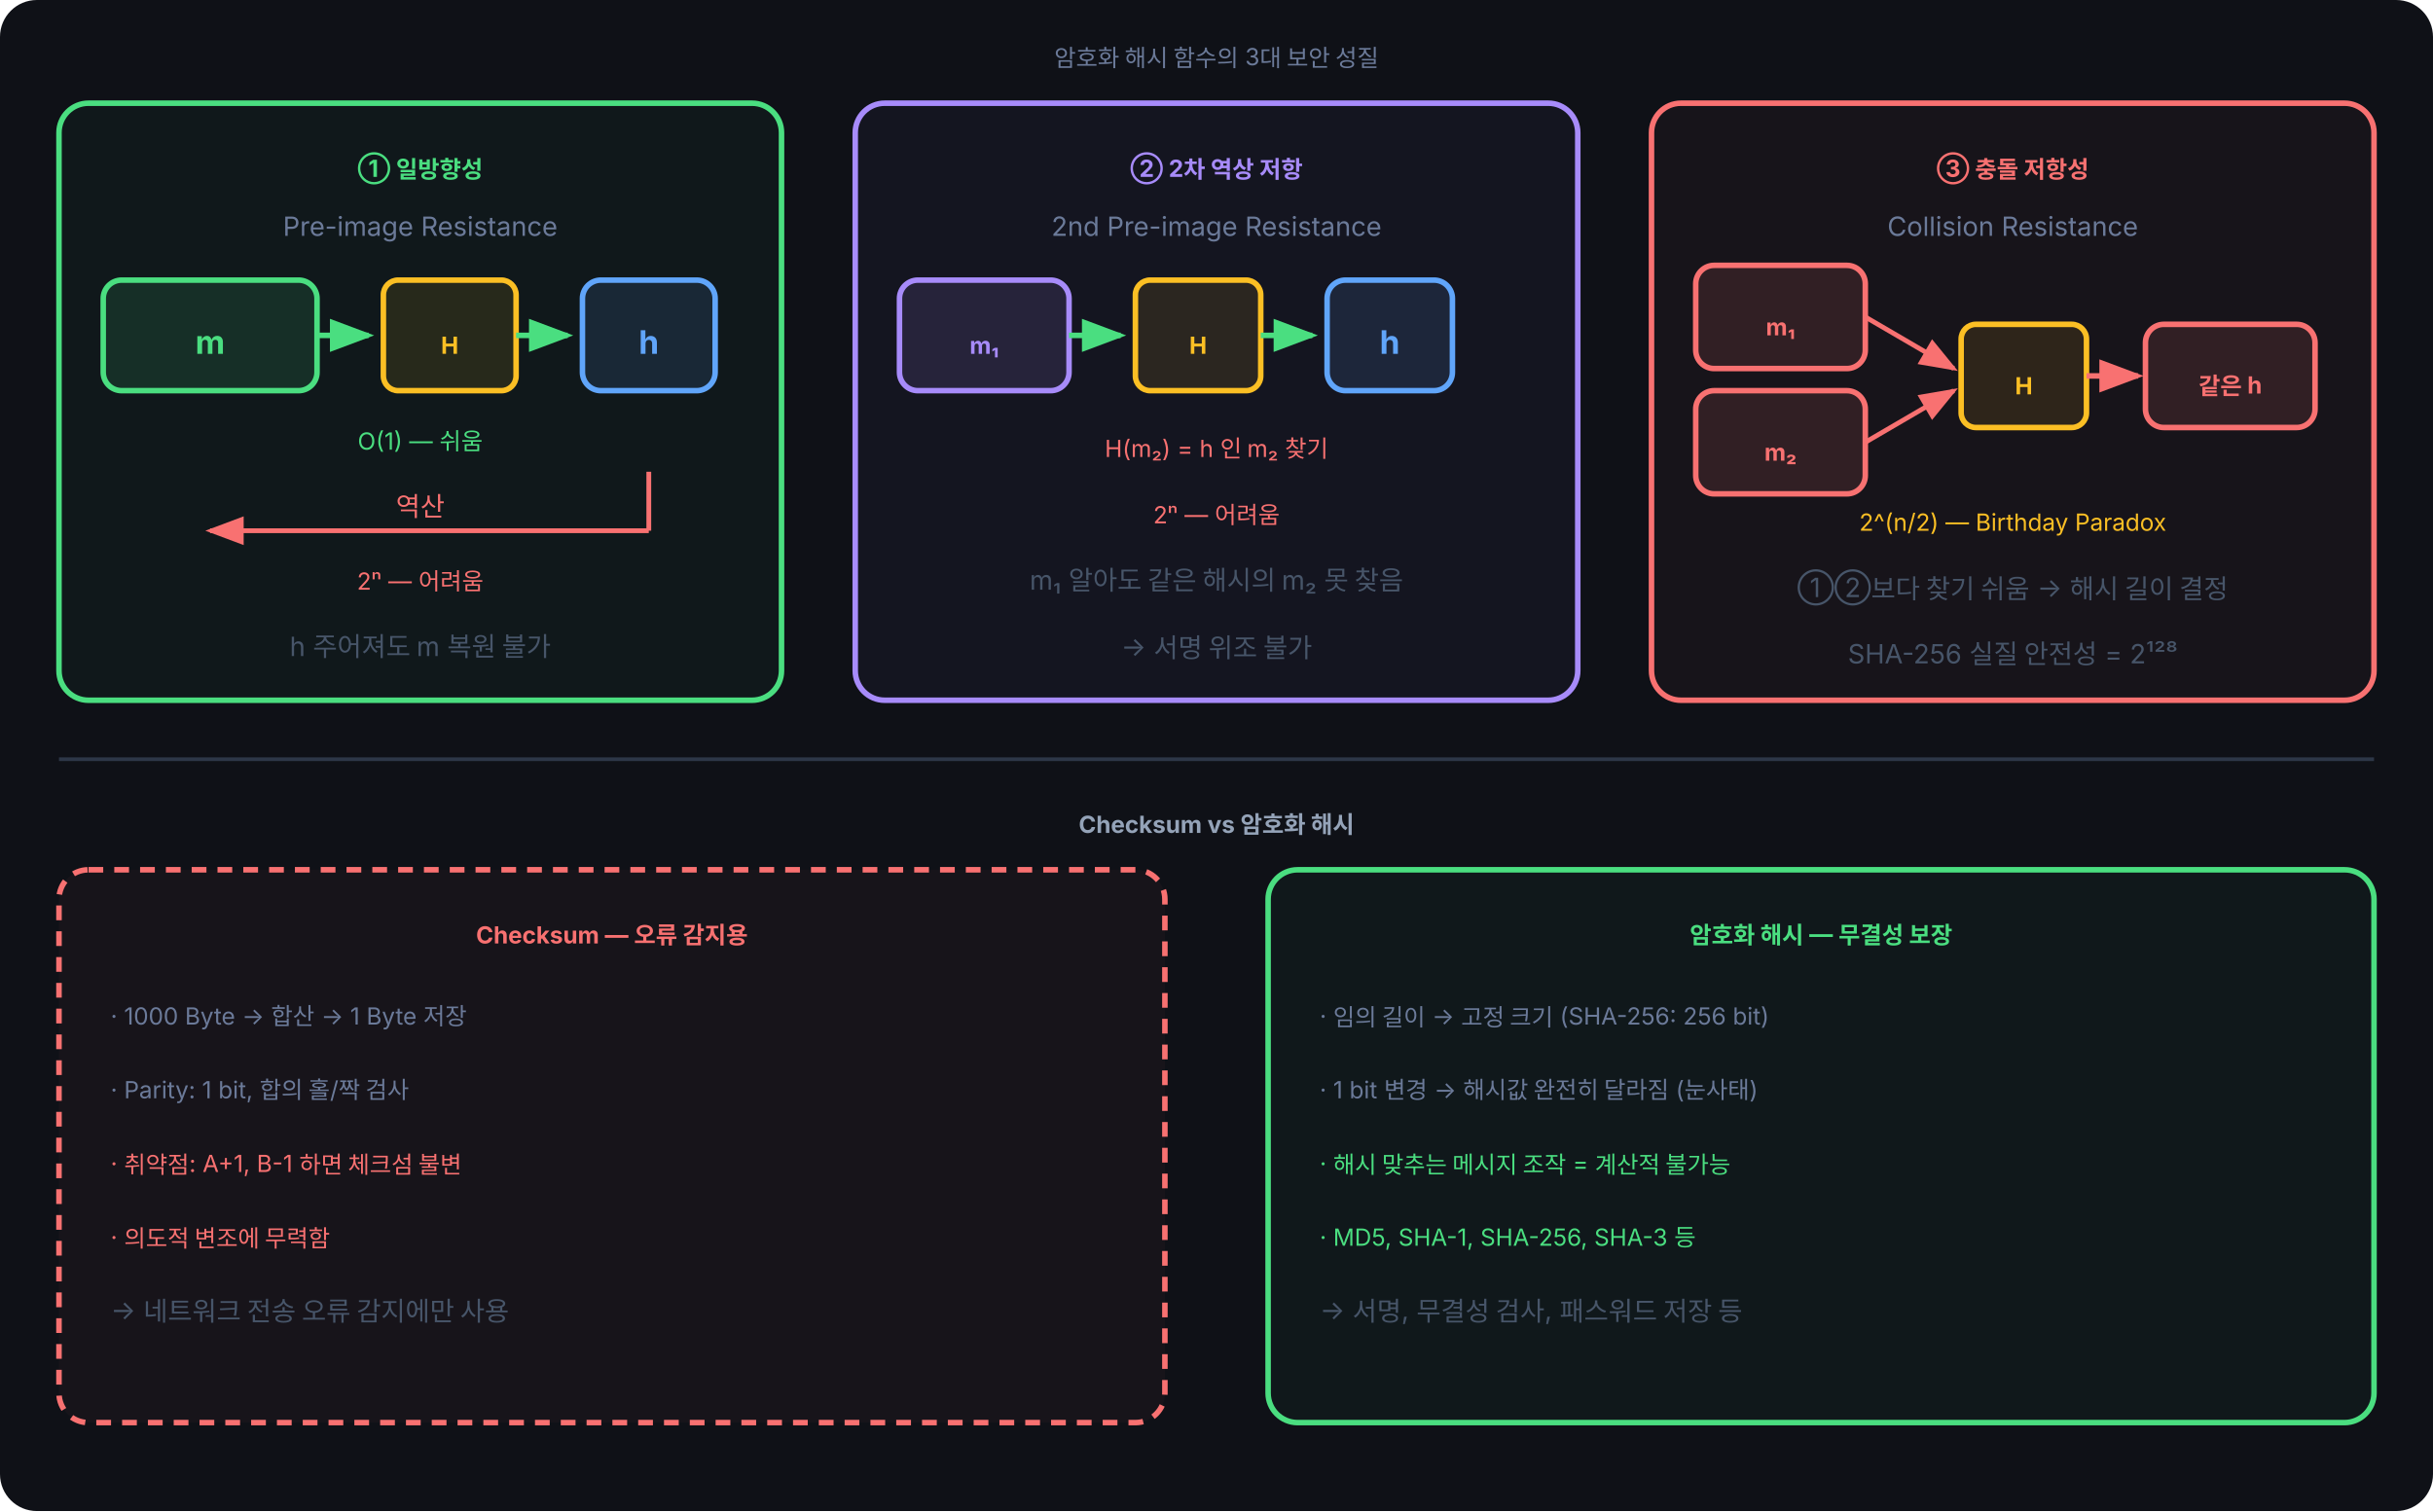
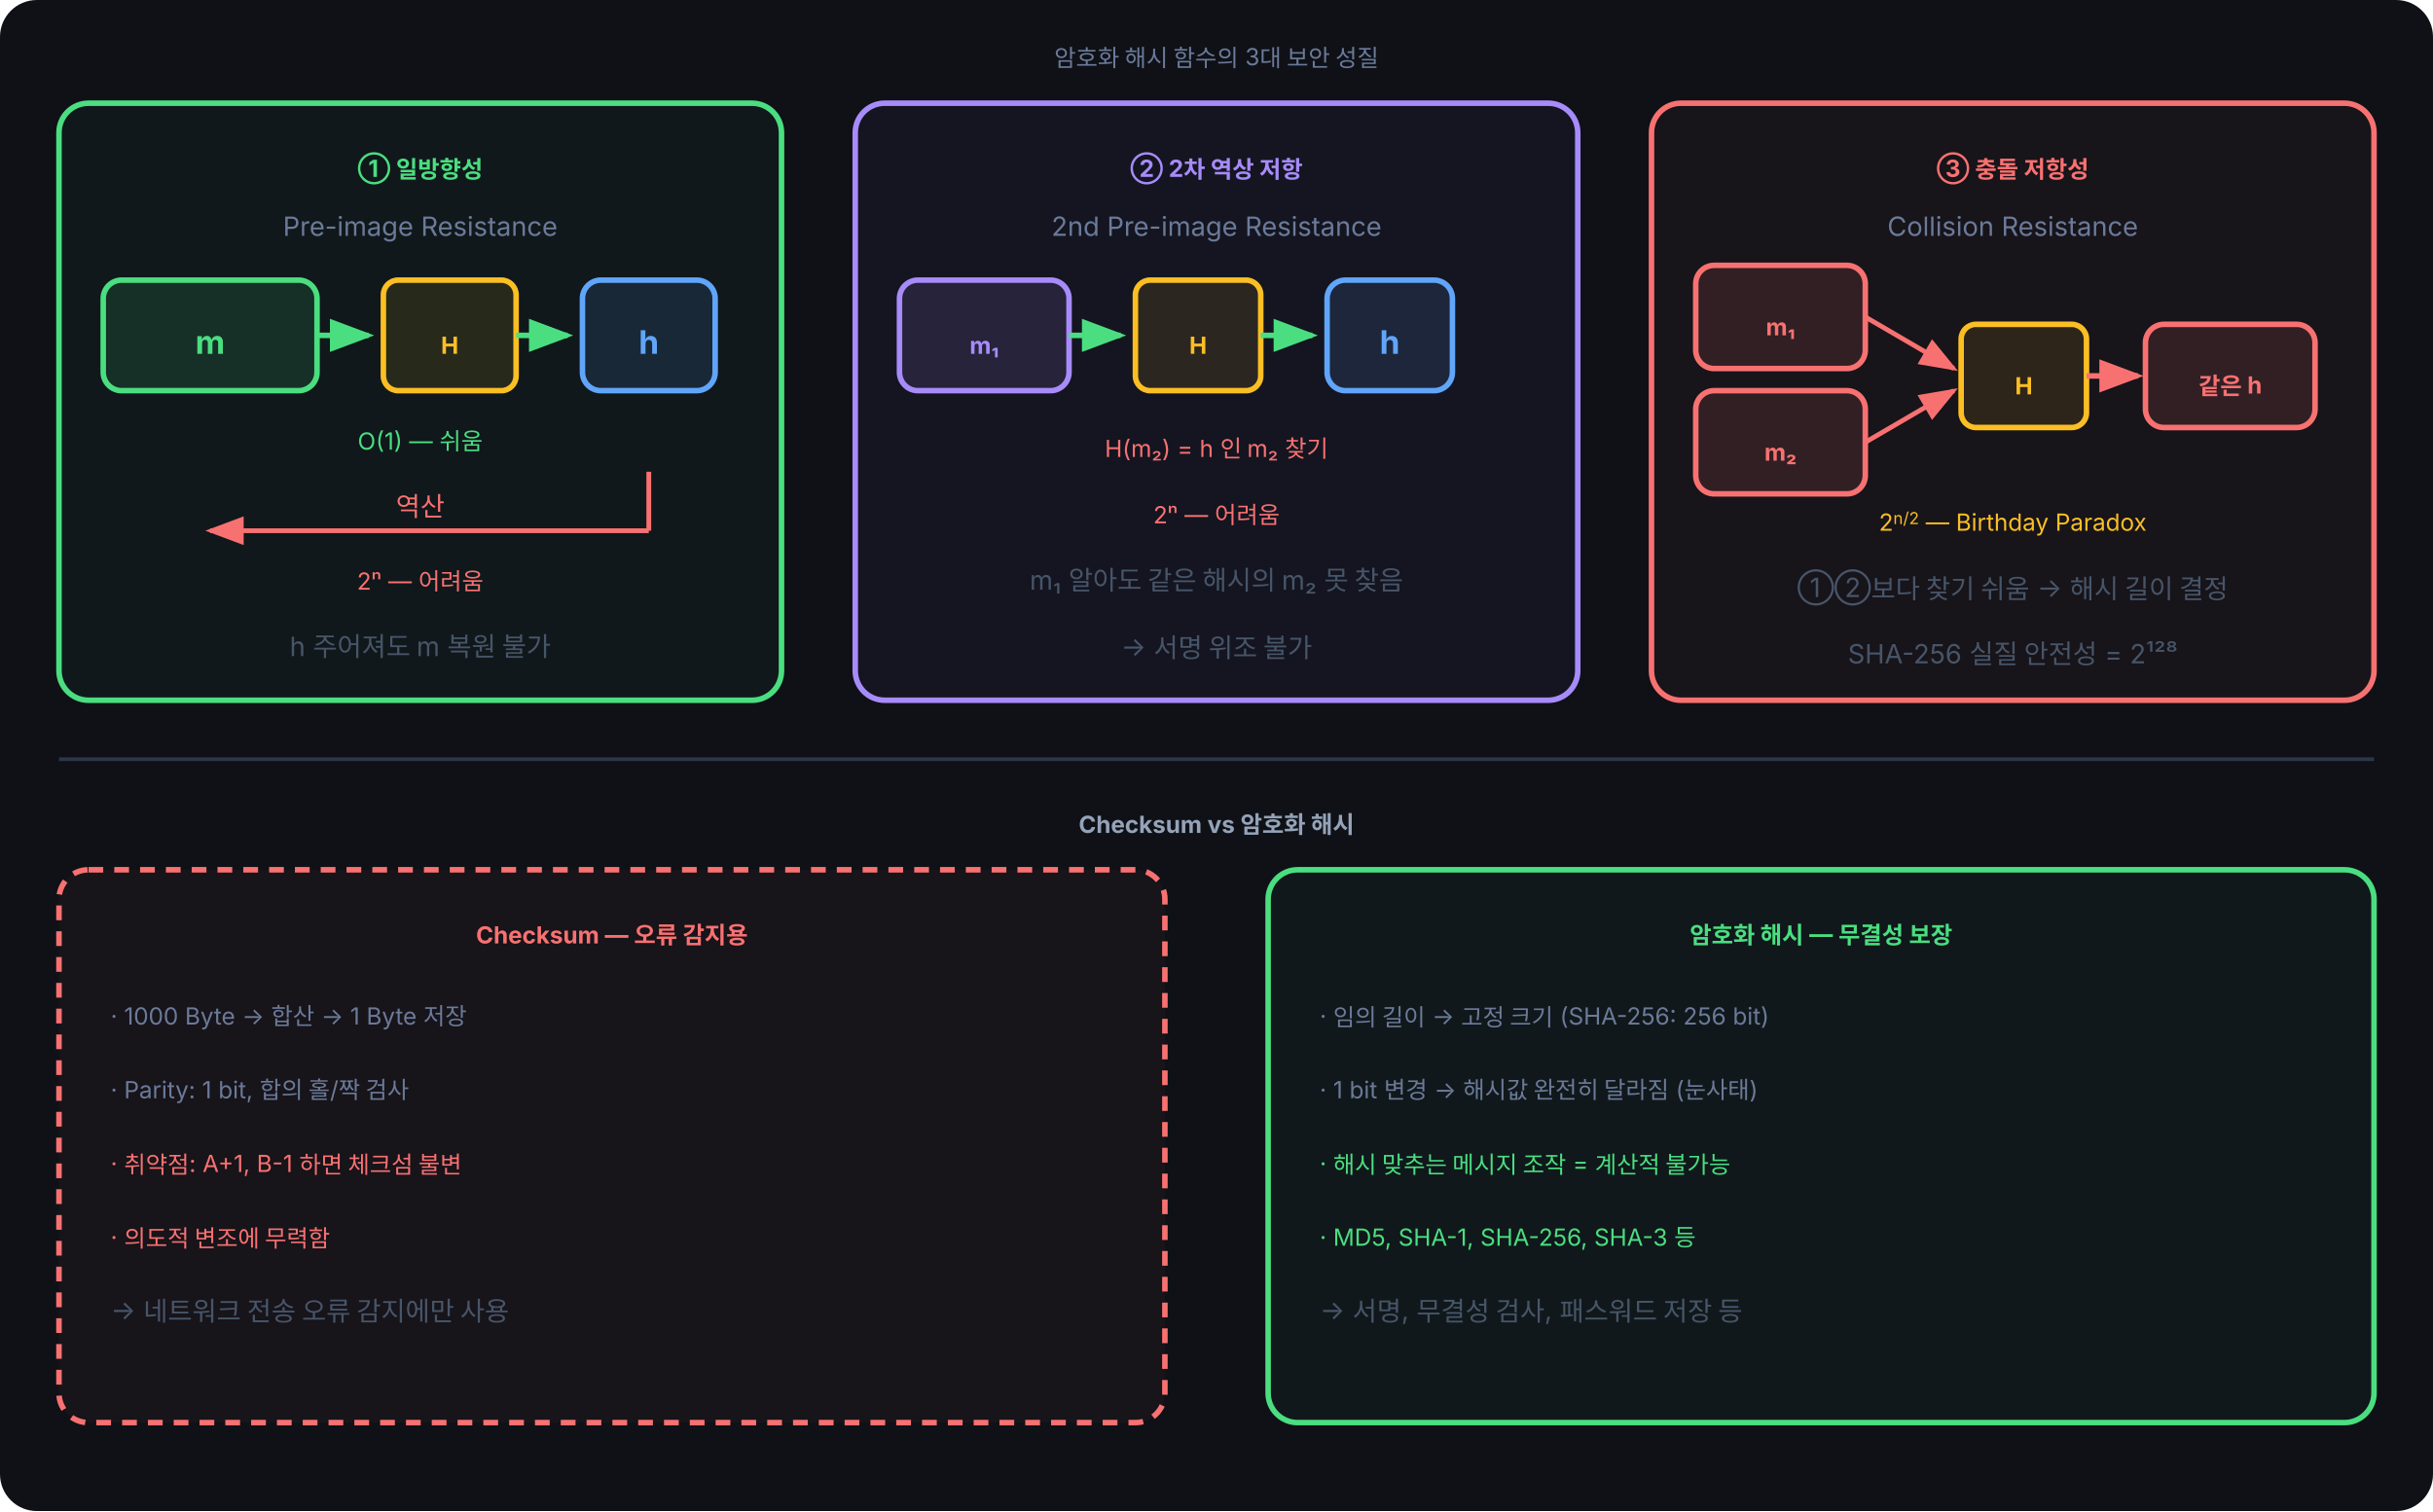
<svg xmlns="http://www.w3.org/2000/svg" viewBox="0 0 660 410" width="990" height="615">
  <defs>
    <marker id="ga" markerWidth="8" markerHeight="6" refX="7" refY="3" orient="auto">
      <polygon points="0 0, 8 3, 0 6" fill="#4ade80" />
    </marker>
    <marker id="ra" markerWidth="8" markerHeight="6" refX="7" refY="3" orient="auto">
      <polygon points="0 0, 8 3, 0 6" fill="#f87171" />
    </marker>
    <marker id="ya" markerWidth="8" markerHeight="6" refX="7" refY="3" orient="auto">
      <polygon points="0 0, 8 3, 0 6" fill="#fbbf24" />
    </marker>
  </defs>
  <rect width="660" height="410" fill="#0f1117" rx="10" />
  <text x="330" y="18" text-anchor="middle" font-family="system-ui,-apple-system,sans-serif" font-size="6.4" fill="#6b7a99">암호화 해시 함수의 3대 보안 성질</text>
  <rect x="16" y="28" width="196" height="162" rx="8" fill="rgba(74,222,128,0.04)" stroke="#4ade80" stroke-width="1.5" />
  <text x="114" y="48" text-anchor="middle" font-family="system-ui,-apple-system,sans-serif" font-size="6.4" font-weight="700" fill="#4ade80">① 일방향성</text>
  <text x="114" y="64" text-anchor="middle" font-family="system-ui,-apple-system,sans-serif" font-size="7.2" fill="#6b7a99">Pre-image Resistance</text>
  <rect x="28" y="76" width="58" height="30" rx="5" fill="rgba(74,222,128,0.12)" stroke="#4ade80" stroke-width="1.5" />
  <text x="57" y="96" text-anchor="middle" font-family="system-ui,-apple-system,sans-serif" font-size="8.8" font-weight="700" fill="#4ade80">m</text>
  <line x1="86" y1="91" x2="100" y2="91" stroke="#4ade80" stroke-width="1.5" marker-end="url(#ga)" />
  <rect x="104" y="76" width="36" height="30" rx="4" fill="rgba(251,191,36,0.1)" stroke="#fbbf24" stroke-width="1.5" />
  <text x="122" y="96" text-anchor="middle" font-family="system-ui,-apple-system,sans-serif" font-size="6.4" font-weight="700" fill="#fbbf24">H</text>
  <line x1="140" y1="91" x2="154" y2="91" stroke="#4ade80" stroke-width="1.5" marker-end="url(#ga)" />
  <rect x="158" y="76" width="36" height="30" rx="5" fill="rgba(96,165,250,0.12)" stroke="#60a5fa" stroke-width="1.5" />
  <text x="176" y="96" text-anchor="middle" font-family="system-ui,-apple-system,sans-serif" font-size="8.8" font-weight="700" fill="#60a5fa">h</text>
  <text x="114" y="122" text-anchor="middle" font-family="system-ui,-apple-system,sans-serif" font-size="6.4" fill="#4ade80">O(1) — 쉬움</text>
  <line x1="176" y1="128" x2="176" y2="144" stroke="#f87171" stroke-width="1.3" />
  <line x1="176" y1="144" x2="57" y2="144" stroke="#f87171" stroke-width="1.3" marker-end="url(#ra)" />
  <text x="114" y="140" text-anchor="middle" font-family="system-ui,-apple-system,sans-serif" font-size="7.2" fill="#f87171">역산</text>
  <text x="114" y="160" text-anchor="middle" font-family="system-ui,-apple-system,sans-serif" font-size="6.4" fill="#f87171">2ⁿ — 어려움</text>
  <text x="114" y="178" text-anchor="middle" font-family="system-ui,-apple-system,sans-serif" font-size="7.2" fill="#475569">h 주어져도 m 복원 불가</text>
  <rect x="232" y="28" width="196" height="162" rx="8" fill="rgba(167,139,250,0.04)" stroke="#a78bfa" stroke-width="1.5" />
  <text x="330" y="48" text-anchor="middle" font-family="system-ui,-apple-system,sans-serif" font-size="6.4" font-weight="700" fill="#a78bfa">② 2차 역상 저항</text>
  <text x="330" y="64" text-anchor="middle" font-family="system-ui,-apple-system,sans-serif" font-size="7.2" fill="#6b7a99">2nd Pre-image Resistance</text>
  <rect x="244" y="76" width="46" height="30" rx="5" fill="rgba(167,139,250,0.12)" stroke="#a78bfa" stroke-width="1.5" />
  <text x="267" y="96" text-anchor="middle" font-family="system-ui,-apple-system,sans-serif" font-size="6.4" font-weight="700" fill="#a78bfa">m₁</text>
  <line x1="290" y1="91" x2="304" y2="91" stroke="#4ade80" stroke-width="1.5" marker-end="url(#ga)" />
  <rect x="308" y="76" width="34" height="30" rx="4" fill="rgba(251,191,36,0.1)" stroke="#fbbf24" stroke-width="1.5" />
  <text x="325" y="96" text-anchor="middle" font-family="system-ui,-apple-system,sans-serif" font-size="6.4" font-weight="700" fill="#fbbf24">H</text>
  <line x1="342" y1="91" x2="356" y2="91" stroke="#4ade80" stroke-width="1.5" marker-end="url(#ga)" />
  <rect x="360" y="76" width="34" height="30" rx="5" fill="rgba(96,165,250,0.12)" stroke="#60a5fa" stroke-width="1.5" />
  <text x="377" y="96" text-anchor="middle" font-family="system-ui,-apple-system,sans-serif" font-size="8.8" font-weight="700" fill="#60a5fa">h</text>
  <text x="330" y="124" text-anchor="middle" font-family="system-ui,-apple-system,sans-serif" font-size="6.4" fill="#f87171">H(m₂) = h 인 m₂ 찾기</text>
  <text x="330" y="142" text-anchor="middle" font-family="system-ui,-apple-system,sans-serif" font-size="6.4" fill="#f87171">2ⁿ — 어려움</text>
  <text x="330" y="160" text-anchor="middle" font-family="system-ui,-apple-system,sans-serif" font-size="7.2" fill="#475569">m₁ 알아도 같은 해시의 m₂ 못 찾음</text>
  <text x="330" y="178" text-anchor="middle" font-family="system-ui,-apple-system,sans-serif" font-size="7.2" fill="#475569">→ 서명 위조 불가</text>
  <rect x="448" y="28" width="196" height="162" rx="8" fill="rgba(248,113,113,0.04)" stroke="#f87171" stroke-width="1.5" />
  <text x="546" y="48" text-anchor="middle" font-family="system-ui,-apple-system,sans-serif" font-size="6.4" font-weight="700" fill="#f87171">③ 충돌 저항성</text>
  <text x="546" y="64" text-anchor="middle" font-family="system-ui,-apple-system,sans-serif" font-size="7.2" fill="#6b7a99">Collision Resistance</text>
  <rect x="460" y="72" width="46" height="28" rx="5" fill="rgba(248,113,113,0.12)" stroke="#f87171" stroke-width="1.5" />
  <text x="483" y="91" text-anchor="middle" font-family="system-ui,-apple-system,sans-serif" font-size="6.4" font-weight="700" fill="#f87171">m₁</text>
  <rect x="460" y="106" width="46" height="28" rx="5" fill="rgba(248,113,113,0.12)" stroke="#f87171" stroke-width="1.5" />
  <text x="483" y="125" text-anchor="middle" font-family="system-ui,-apple-system,sans-serif" font-size="6.4" font-weight="700" fill="#f87171">m₂</text>
  <line x1="506" y1="86" x2="530" y2="100" stroke="#f87171" stroke-width="1.3" marker-end="url(#ra)" />
  <line x1="506" y1="120" x2="530" y2="106" stroke="#f87171" stroke-width="1.3" marker-end="url(#ra)" />
  <rect x="532" y="88" width="34" height="28" rx="4" fill="rgba(251,191,36,0.1)" stroke="#fbbf24" stroke-width="1.5" />
  <text x="549" y="107" text-anchor="middle" font-family="system-ui,-apple-system,sans-serif" font-size="6.4" font-weight="700" fill="#fbbf24">H</text>
  <line x1="566" y1="102" x2="580" y2="102" stroke="#f87171" stroke-width="1.5" marker-end="url(#ra)" />
  <rect x="582" y="88" width="46" height="28" rx="5" fill="rgba(248,113,113,0.12)" stroke="#f87171" stroke-width="1.5" />
  <text x="605" y="107" text-anchor="middle" font-family="system-ui,-apple-system,sans-serif" font-size="6.4" font-weight="700" fill="#f87171">같은 h</text>
-   <text x="546" y="144" text-anchor="middle" font-family="system-ui,-apple-system,sans-serif" font-size="6.4" fill="#fbbf24">2^(n/2) — Birthday Paradox</text>
+   <text x="546" y="144" text-anchor="middle" font-family="system-ui,-apple-system,sans-serif" font-size="6.4" fill="#fbbf24">2<tspan baseline-shift="super" font-size="70%">n/2</tspan> — Birthday Paradox</text>
  <text x="546" y="162" text-anchor="middle" font-family="system-ui,-apple-system,sans-serif" font-size="7.2" fill="#475569">①②보다 찾기 쉬움 → 해시 길이 결정</text>
  <text x="546" y="180" text-anchor="middle" font-family="system-ui,-apple-system,sans-serif" font-size="7.2" fill="#475569">SHA-256 실질 안전성 = 2¹²⁸</text>
  <line x1="16" y1="206" x2="644" y2="206" stroke="#2d3748" stroke-width="1" />
  <text x="330" y="226" text-anchor="middle" font-family="system-ui,-apple-system,sans-serif" font-size="6.4" font-weight="700" fill="#94a3b8">Checksum vs 암호화 해시</text>
  <rect x="16" y="236" width="300" height="150" rx="8" fill="rgba(248,113,113,0.04)" stroke="#f87171" stroke-width="1.5" stroke-dasharray="4,3" />
  <text x="166" y="256" text-anchor="middle" font-family="system-ui,-apple-system,sans-serif" font-size="6.4" font-weight="700" fill="#f87171">Checksum — 오류 감지용</text>
  <text x="30" y="278" font-family="system-ui,-apple-system,sans-serif" font-size="6.4" fill="#6b7a99">· 1000 Byte → 합산 → 1 Byte 저장</text>
  <text x="30" y="298" font-family="system-ui,-apple-system,sans-serif" font-size="6.4" fill="#6b7a99">· Parity: 1 bit, 합의 홀/짝 검사</text>
  <text x="30" y="318" font-family="system-ui,-apple-system,sans-serif" font-size="6.4" fill="#f87171">· 취약점: A+1, B-1 하면 체크섬 불변</text>
  <text x="30" y="338" font-family="system-ui,-apple-system,sans-serif" font-size="6.4" fill="#f87171">· 의도적 변조에 무력함</text>
  <text x="30" y="358" font-family="system-ui,-apple-system,sans-serif" font-size="7.2" fill="#475569">→ 네트워크 전송 오류 감지에만 사용</text>
  <rect x="344" y="236" width="300" height="150" rx="8" fill="rgba(74,222,128,0.04)" stroke="#4ade80" stroke-width="1.5" />
  <text x="494" y="256" text-anchor="middle" font-family="system-ui,-apple-system,sans-serif" font-size="6.4" font-weight="700" fill="#4ade80">암호화 해시 — 무결성 보장</text>
  <text x="358" y="278" font-family="system-ui,-apple-system,sans-serif" font-size="6.4" fill="#6b7a99">· 임의 길이 → 고정 크기 (SHA-256: 256 bit)</text>
  <text x="358" y="298" font-family="system-ui,-apple-system,sans-serif" font-size="6.4" fill="#6b7a99">· 1 bit 변경 → 해시값 완전히 달라짐 (눈사태)</text>
  <text x="358" y="318" font-family="system-ui,-apple-system,sans-serif" font-size="6.4" fill="#4ade80">· 해시 맞추는 메시지 조작 = 계산적 불가능</text>
  <text x="358" y="338" font-family="system-ui,-apple-system,sans-serif" font-size="6.4" fill="#4ade80">· MD5, SHA-1, SHA-256, SHA-3 등</text>
  <text x="358" y="358" font-family="system-ui,-apple-system,sans-serif" font-size="7.2" fill="#475569">→ 서명, 무결성 검사, 패스워드 저장 등</text>
</svg>
